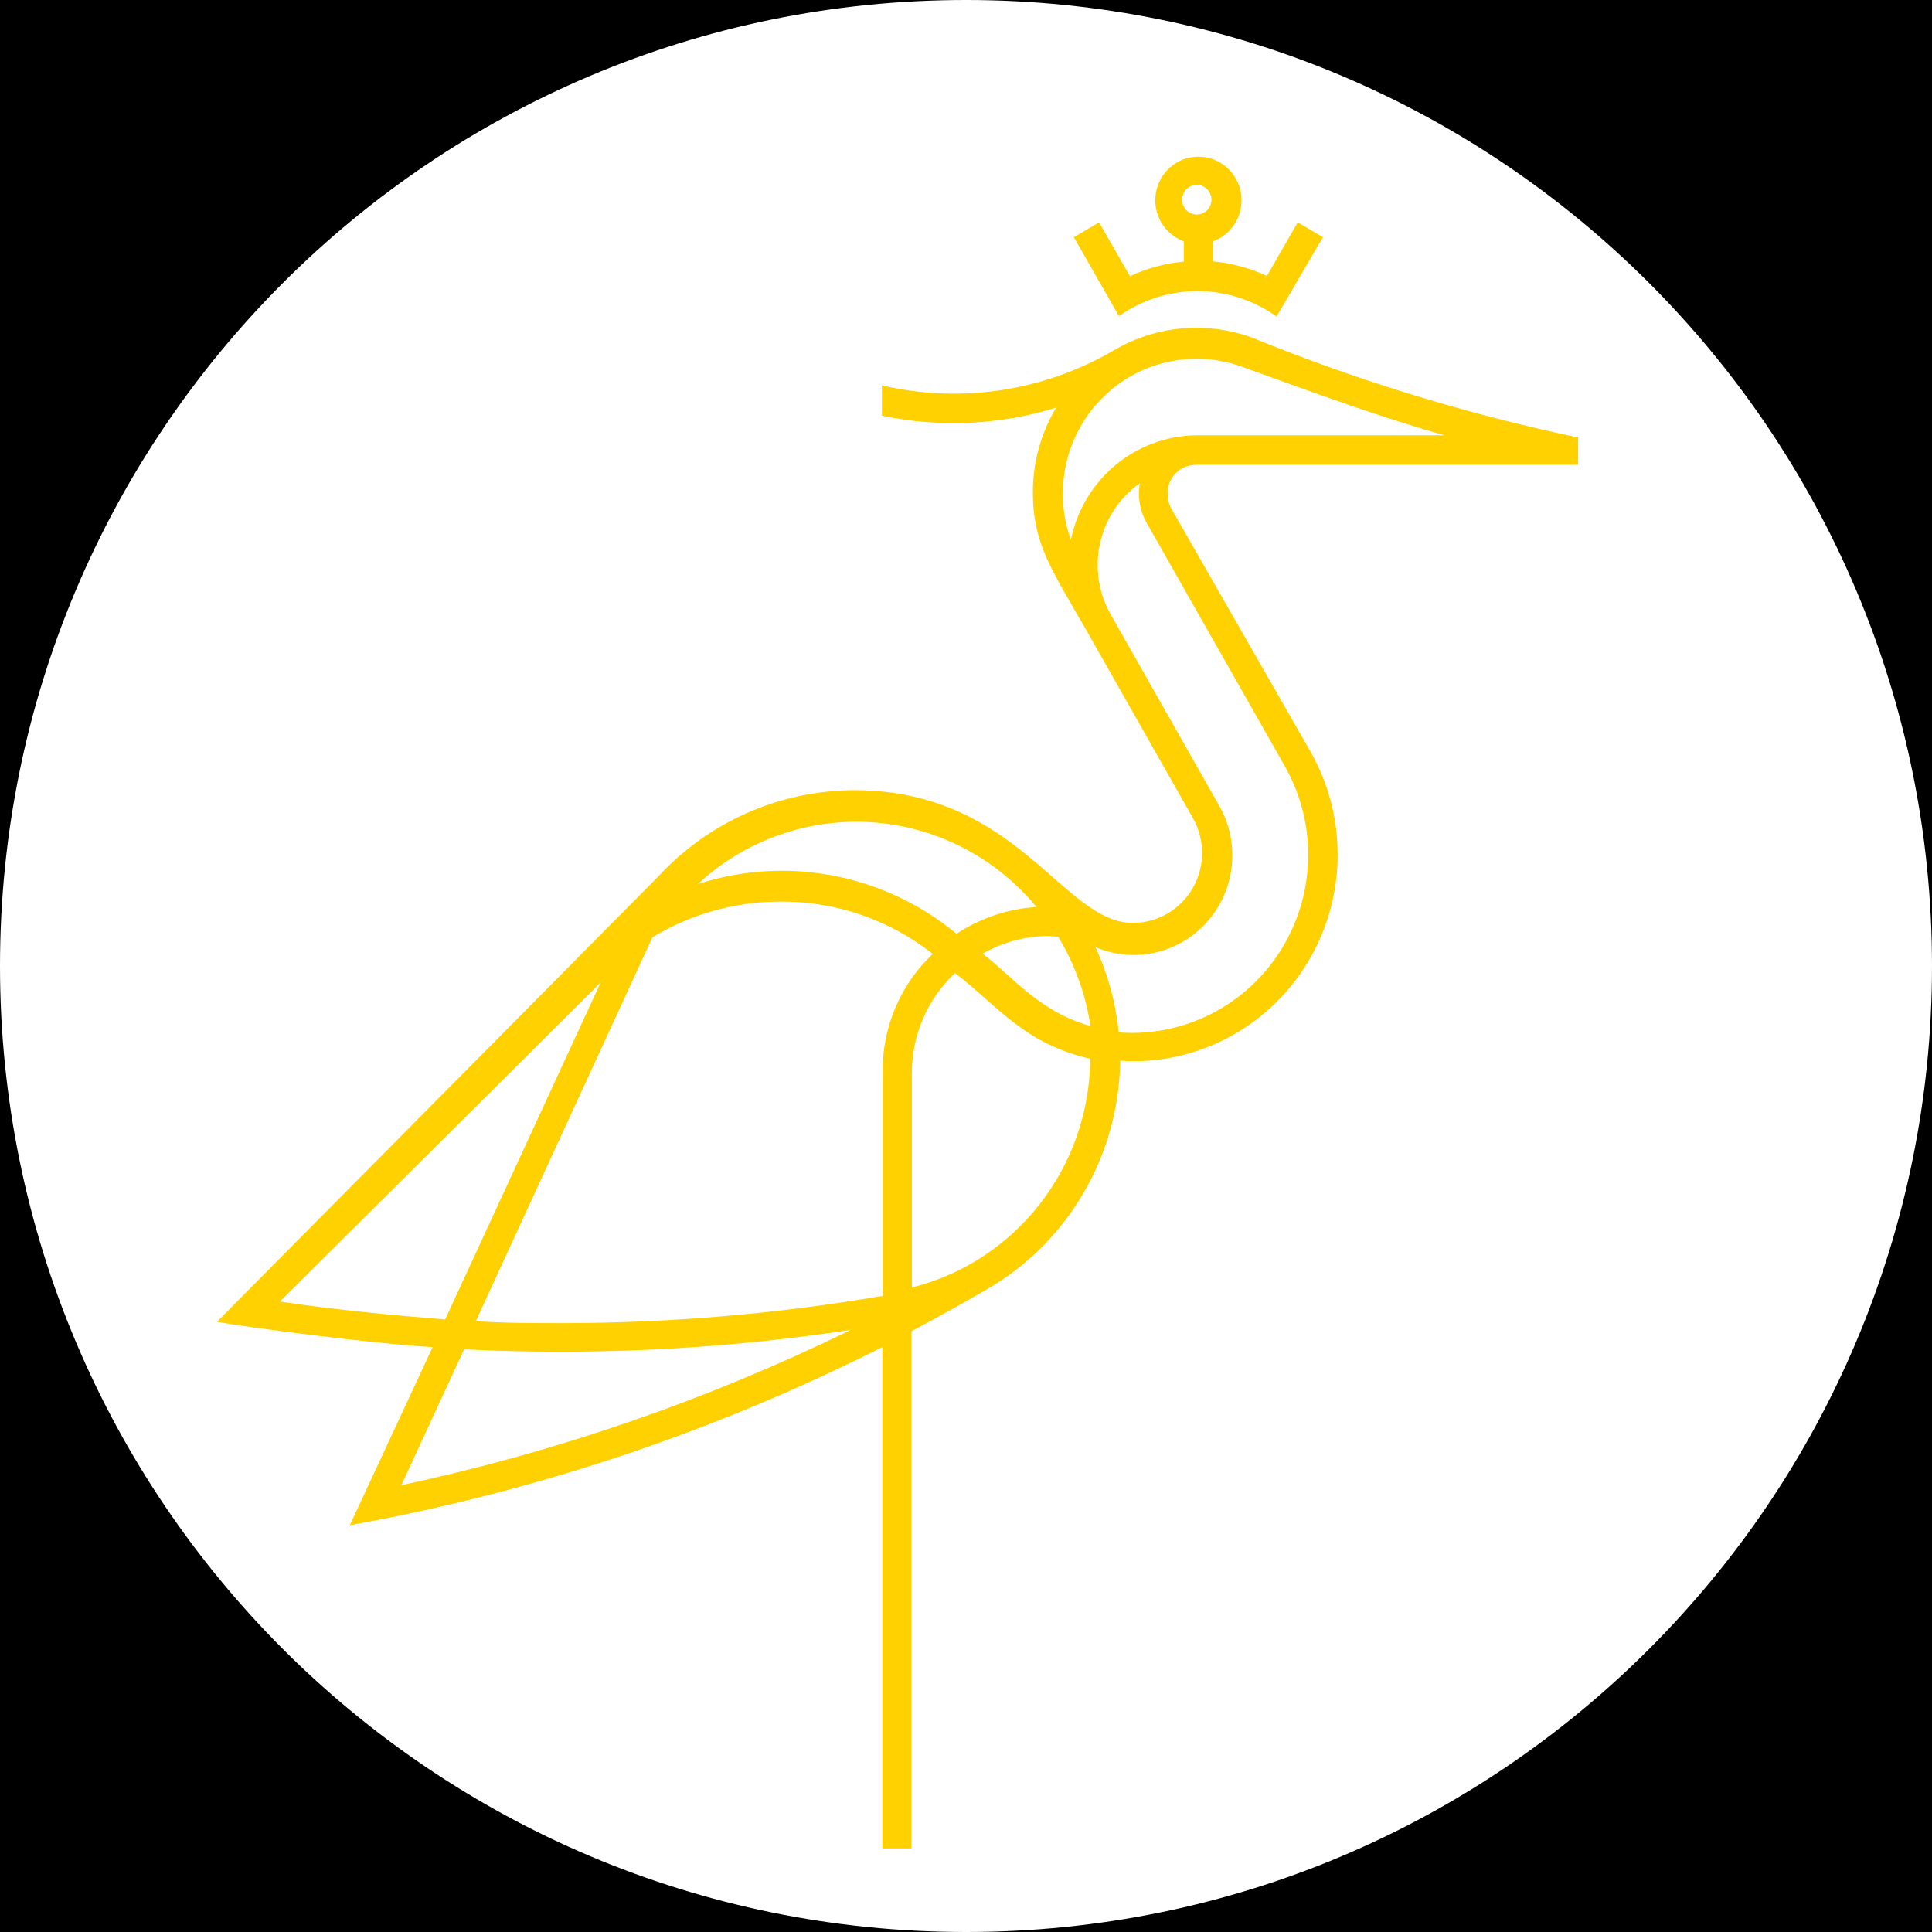
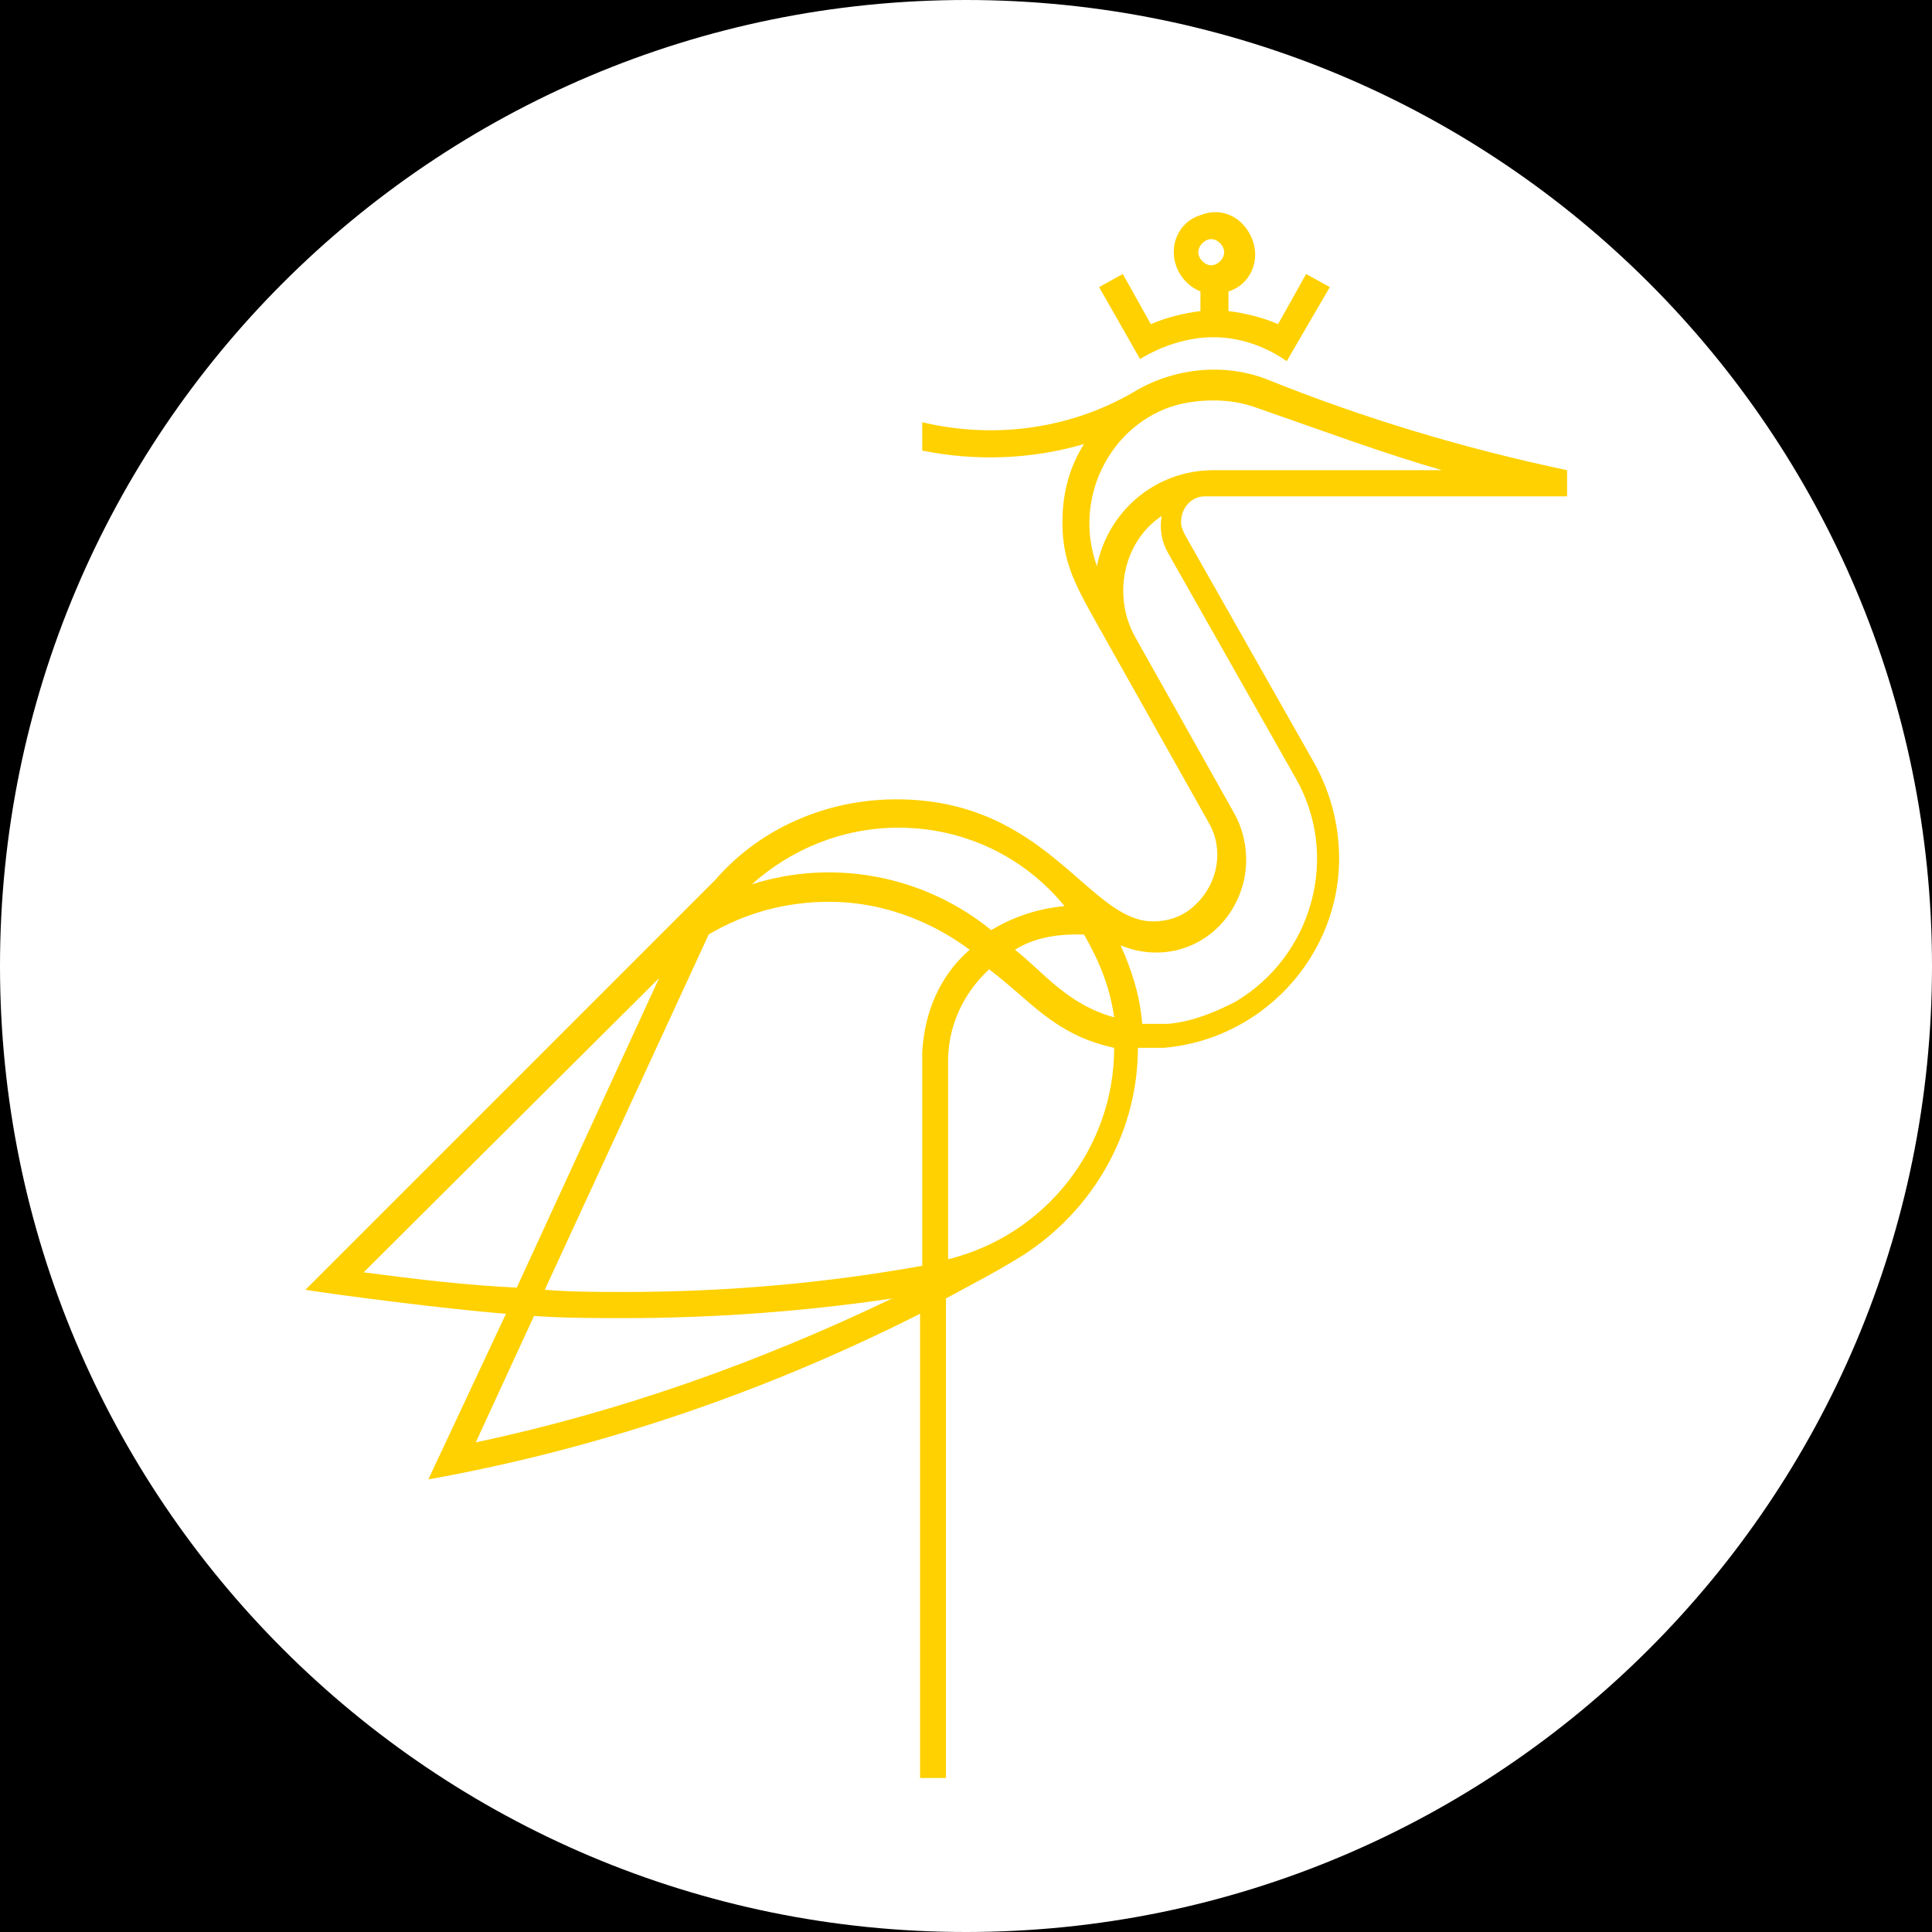
<svg xmlns="http://www.w3.org/2000/svg" version="1.1" id="affiliation" x="0px" y="0px" viewBox="0 0 256 256" style="enable-background:new 0 0 256 256;" xml:space="preserve">
-   <style type="text/css" id="style1">	.st0{fill:#FFFFFF;}	.st1{fill:#006AB3;}    .cls-1{fill:#ffd100;}</style>
-   <rect id="black" width="256" height="256" />
+   <style type="text/css">
+ 	.st0{fill:#FFFFFF;}
+ 	.st1{fill:#FFD100;}
+ </style>
+   <rect id="black" y="0" width="256" height="256" />
  <circle id="background" class="st0" cx="128" cy="128" r="128" />
  <g id="logo" transform="matrix(2.857747,0,0,2.888262,25.89378,17.53449)">
    <g id="g2">
-       <path class="cls-1" d="M 46.43,15.25 H 64.11 V 14 A 88.81,88.81 0 0 1 49,9.42 7.61,7.61 0 0 0 42.62,9.98 14.83,14.83 0 0 1 31.83,11.61 V 13 a 16.3,16.3 0 0 0 8.08,-0.37 7.49,7.49 0 0 0 -1.08,3.9 c 0,2.31 0.84,3.49 2.42,6.21 l 5,8.72 a 3.21,3.21 0 0 1 -2.79,4.81 c -3.24,0 -5.33,-6.09 -12.91,-6.09 a 12.5,12.5 0 0 0 -9.13,4 L 1,54.57 c 1.31,0.24 7.15,1 10,1.16 L 7.16,63.9 a 91,91 0 0 0 24.69,-8.17 v 23 H 33.2 V 55 q 1.72,-0.9 3.39,-1.86 a 12.28,12.28 0 0 0 6.29,-10.55 9.13,9.13 0 0 0 1.29,0 9.48,9.48 0 0 0 7.52,-14.2 L 45.26,17.28 a 1.34,1.34 0 0 1 -0.18,-0.67 1.29,1.29 0 0 1 1.23,-1.35 h 0.12 z M 40,36.9 a 11,11 0 0 1 1.5,4.1 c -2.39,-0.67 -3.55,-2.22 -5,-3.32 a 6.23,6.23 0 0 1 3,-0.81 z m -9.36,-5.27 a 10.88,10.88 0 0 1 8.36,3.91 7.61,7.61 0 0 0 -3.71,1.23 12.77,12.77 0 0 0 -12,-2.28 10.88,10.88 0 0 1 7.33,-2.86 z M 3.93,53.63 18.79,39 11.58,54.46 C 9.08,54.27 6.37,54 3.91,53.64 Z m 5.62,8.43 2.91,-6.23 c 1.52,0.08 3,0.11 4.57,0.11 a 90.7,90.7 0 0 0 13.36,-1 90.78,90.78 0 0 1 -20.87,7.13 z M 31.87,42.73 V 53.38 A 89.56,89.56 0 0 1 17,54.63 c -1.32,0 -2.65,0 -4,-0.09 l 8.19,-17.61 a 11.54,11.54 0 0 1 6,-1.64 11.39,11.39 0 0 1 7,2.4 7.32,7.32 0 0 0 -2.32,5.04 z M 33.22,53 v -9.86 a 6.24,6.24 0 0 1 2,-4.57 c 2,1.52 3.2,3.24 6.27,3.93 A 10.9,10.9 0 0 1 33.21,53 Z M 50.53,29.11 a 8.17,8.17 0 0 1 -6.47,12.18 7.72,7.72 0 0 1 -1.25,0 12.06,12.06 0 0 0 -1.08,-3.91 4.57,4.57 0 0 0 5.75,-6.47 v 0 l -5,-8.72 a 4.57,4.57 0 0 1 1.31,-6.09 2.69,2.69 0 0 0 0.33,1.84 z M 40.59,18.69 a 6.19,6.19 0 0 1 5.88,-8.3 6.09,6.09 0 0 1 2.07,0.37 C 52,12 54.93,13.06 57.91,13.9 H 46.43 a 6,6 0 0 0 -5.84,4.81 z" id="path1" />
-       <path class="cls-1" d="m 46.43,7.28 a 6.42,6.42 0 0 1 3.7,1.17 L 52.28,4.81 51.11,4.13 49.68,6.59 A 7.61,7.61 0 0 0 47.18,5.92 V 5 A 2,2 0 1 0 45.83,5 V 5.93 A 7.61,7.61 0 0 0 43.33,6.6 L 41.9,4.13 40.73,4.81 42.82,8.43 A 6.42,6.42 0 0 1 46.43,7.28 Z M 45.75,3.09 a 0.68,0.68 0 1 1 0.68,0.68 0.68,0.68 0 0 1 -0.68,-0.68 z" id="path2" />
+       <path id="path1" class="st1" d="M47.2,16.7h16.4v-1.2c-4.8-1-9.5-2.4-14-4.2c-1.9-0.7-4.1-0.5-5.9,0.5c-3,1.8-6.6,2.3-10,1.5v1.3    c2.5,0.5,5.1,0.4,7.5-0.3c-0.7,1.1-1,2.3-1,3.6c0,2.1,0.8,3.2,2.2,5.7l4.6,8.1c0.8,1.4,0.3,3.2-1.1,4.1c-0.5,0.3-1,0.4-1.5,0.4    c-3,0-4.9-5.6-11.9-5.6c-3.2,0-6.3,1.3-8.4,3.7L5.1,53.1c1.2,0.2,6.6,0.9,9.3,1.1l-3.6,7.6c7.9-1.4,15.6-4,22.8-7.6v21.3h1.2v-22    c1.1-0.6,2.1-1.1,3.1-1.7c3.5-2,5.8-5.7,5.8-9.8c0.4,0,0.8,0,1.2,0c4.8-0.4,8.5-4.6,8.1-9.4c-0.1-1.3-0.5-2.6-1.2-3.8l-5.9-10.3    c-0.1-0.2-0.2-0.4-0.2-0.6c0-0.7,0.5-1.2,1.1-1.2c0,0,0,0,0,0L47.2,16.7L47.2,16.7z M41.2,36.8c0.7,1.2,1.2,2.4,1.4,3.8    c-2.2-0.6-3.3-2.1-4.6-3.1c0.8-0.5,1.8-0.7,2.8-0.7L41.2,36.8z M32.6,31.9c3,0,5.8,1.3,7.7,3.6c-1.2,0.1-2.4,0.5-3.4,1.1    c-3.1-2.5-7.3-3.3-11.1-2.1C27.6,32.9,30,31.9,32.6,31.9L32.6,31.9z M7.8,52.3l13.7-13.5L14.9,53C12.6,52.9,10.1,52.6,7.8,52.3    L7.8,52.3z M13,60.1l2.7-5.8c1.4,0.1,2.8,0.1,4.2,0.1c4.1,0,8.3-0.3,12.4-0.9C26.2,56.4,19.7,58.7,13,60.1L13,60.1z M33.7,42.2V52    c-4.5,0.8-9.1,1.2-13.8,1.2c-1.2,0-2.5,0-3.7-0.1l7.6-16.3c1.7-1,3.6-1.5,5.6-1.5c2.3,0,4.6,0.8,6.5,2.2    C34.5,38.7,33.8,40.4,33.7,42.2L33.7,42.2z M34.9,51.7v-9.1c0-1.6,0.7-3.1,1.9-4.2c1.9,1.4,3,3,5.8,3.6    C42.6,46.6,39.4,50.6,34.9,51.7L34.9,51.7z M51,29.6c2.1,3.6,0.8,8.2-2.8,10.3c-1,0.5-2,0.9-3.1,1c-0.4,0-0.8,0-1.2,0    c-0.1-1.3-0.5-2.5-1-3.6c2.2,0.9,4.6-0.1,5.5-2.3c0.5-1.2,0.4-2.6-0.2-3.7l0,0l-4.6-8.1c-1.1-1.9-0.6-4.4,1.2-5.6    c-0.1,0.6,0,1.2,0.3,1.7L51,29.6z M41.8,19.9c-1.1-3,0.5-6.3,3.4-7.3c0.6-0.2,1.3-0.3,2-0.3c0.7,0,1.3,0.1,1.9,0.3    c3.2,1.1,5.9,2.1,8.7,2.9H47.2C44.5,15.5,42.3,17.4,41.8,19.9L41.8,19.9z" />
+       <path id="path2" class="st1" d="M47.2,9.4c1.2,0,2.4,0.4,3.4,1.1l2-3.4l-1.1-0.6l-1.3,2.3c-0.7-0.3-1.5-0.5-2.3-0.6V7.3    c1-0.3,1.5-1.4,1.1-2.4s-1.4-1.5-2.4-1.1c-1,0.3-1.5,1.4-1.1,2.4c0.2,0.5,0.6,0.9,1.1,1.1v0.9c-0.8,0.1-1.6,0.3-2.3,0.6L43,6.5    l-1.1,0.6l1.9,3.3C44.8,9.8,46,9.4,47.2,9.4z M46.5,5.5c0-0.3,0.3-0.6,0.6-0.6c0.3,0,0.6,0.3,0.6,0.6s-0.3,0.6-0.6,0.6    C46.8,6.1,46.5,5.8,46.5,5.5L46.5,5.5z" />
    </g>
  </g>
</svg>
